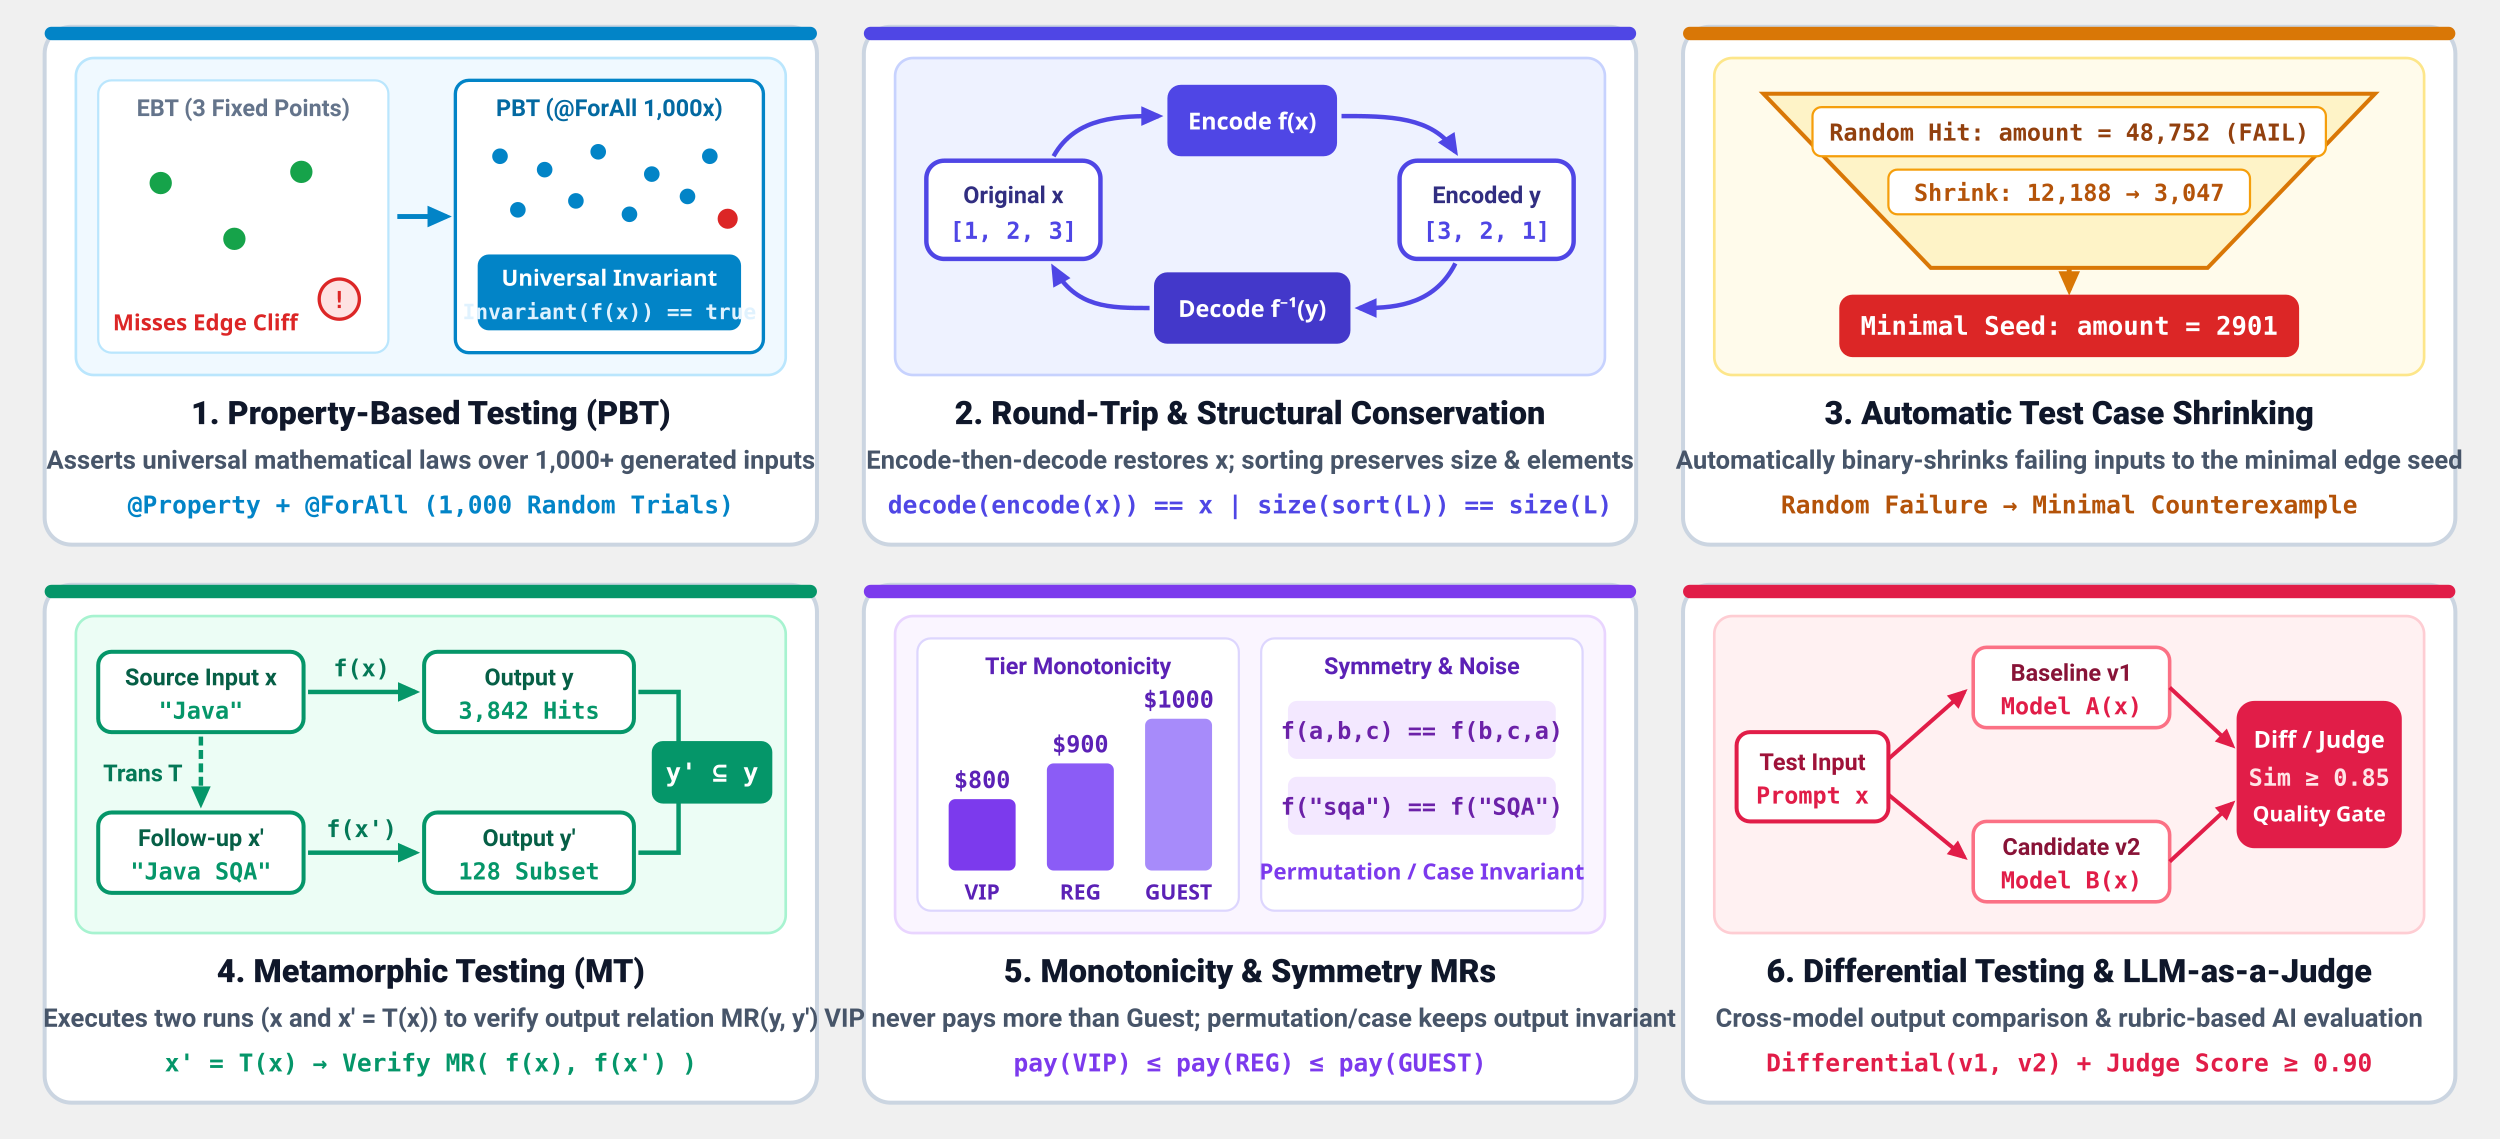
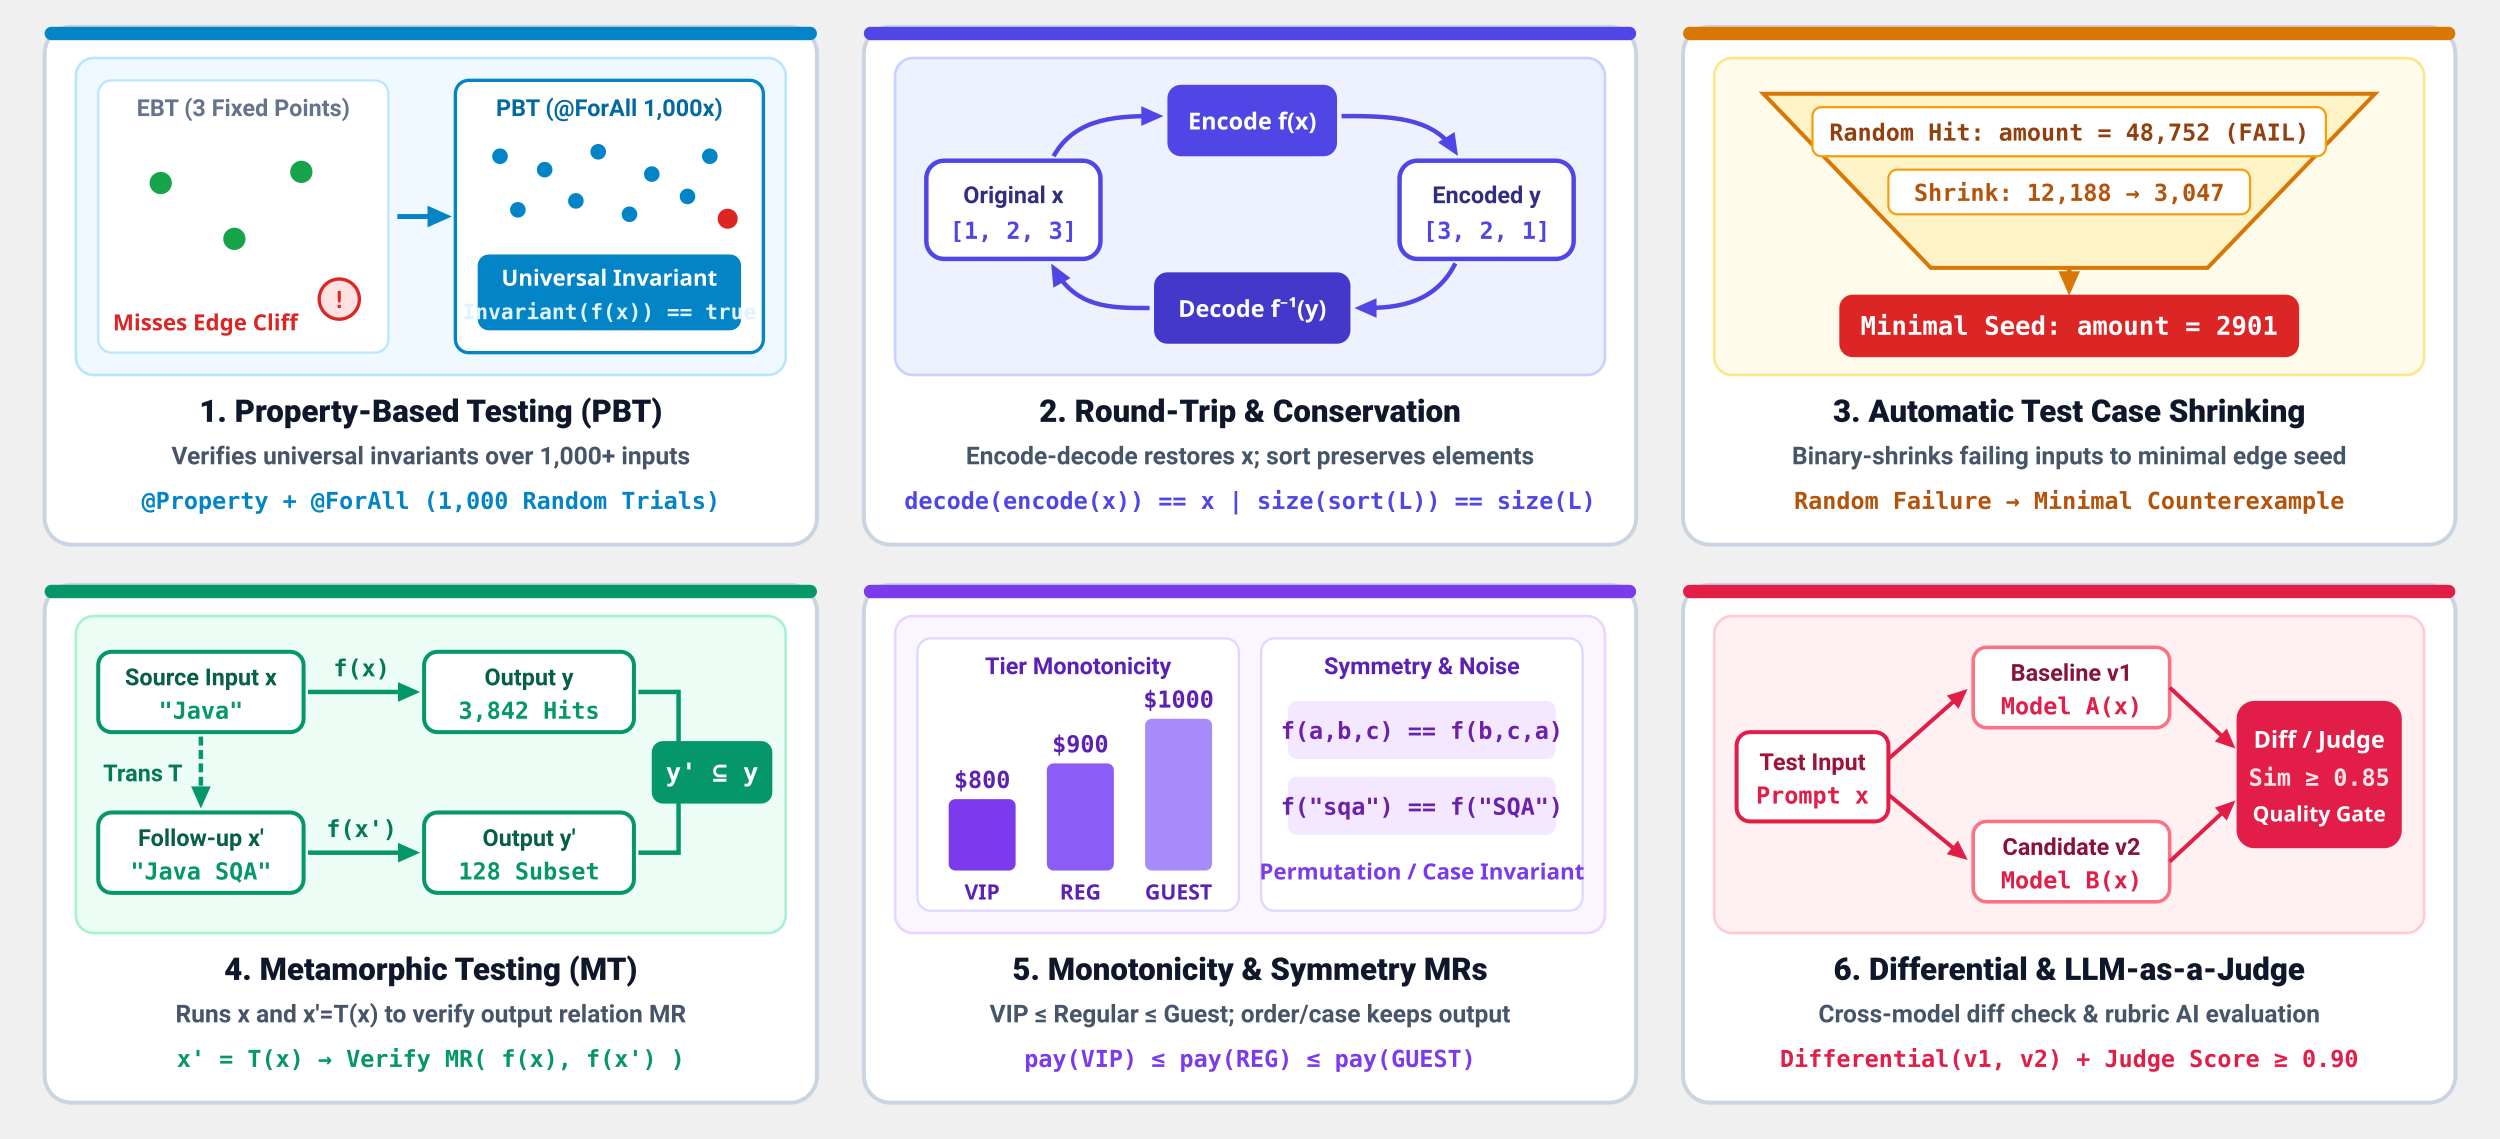
<svg xmlns="http://www.w3.org/2000/svg" viewBox="0 0 1120 510" width="100%" height="100%">
  <defs>
    <style>
      .card-bg { fill: #ffffff; stroke: #cbd5e1; stroke-width: 1.8; rx: 12px; }
      .thumb-bg-blue { fill: #f0f9ff; stroke: #bae6fd; stroke-width: 1.2; rx: 8px; }
      .thumb-bg-indigo { fill: #eef2ff; stroke: #c7d2fe; stroke-width: 1.2; rx: 8px; }
      .thumb-bg-amber { fill: #fffbeb; stroke: #fde68a; stroke-width: 1.2; rx: 8px; }
      .thumb-bg-emerald { fill: #ecfdf5; stroke: #a7f3d0; stroke-width: 1.2; rx: 8px; }
      .thumb-bg-purple { fill: #faf5ff; stroke: #e9d5ff; stroke-width: 1.2; rx: 8px; }
      .thumb-bg-rose { fill: #fff1f2; stroke: #fecdd3; stroke-width: 1.2; rx: 8px; }
-       .card-title { font-family: -apple-system, BlinkMacSystemFont, "Segoe UI", Roboto, sans-serif; font-size: 14.5px; font-weight: 800; fill: #0f172a; text-anchor: middle; }
-       .card-sub { font-family: -apple-system, BlinkMacSystemFont, "Segoe UI", Roboto, sans-serif; font-size: 11.5px; font-weight: 600; fill: #475569; text-anchor: middle; }
-       .card-formula { font-family: "Fira Code", "Consolas", monospace; font-size: 11px; font-weight: 700; text-anchor: middle; }
+       .card-title { font-family: -apple-system, BlinkMacSystemFont, "Segoe UI", Roboto, sans-serif; font-size: 14px; font-weight: 800; fill: #0f172a; text-anchor: middle; }
+       .card-sub { font-family: -apple-system, BlinkMacSystemFont, "Segoe UI", Roboto, sans-serif; font-size: 11px; font-weight: 600; fill: #475569; text-anchor: middle; }
+       .card-formula { font-family: "Fira Code", "Consolas", monospace; font-size: 10.5px; font-weight: 700; text-anchor: middle; }
      .mini-label { font-family: -apple-system, BlinkMacSystemFont, "Segoe UI", Roboto, sans-serif; font-size: 10.5px; font-weight: 700; text-anchor: middle; }
      .code-text { font-family: "Fira Code", "Consolas", monospace; font-size: 10.5px; font-weight: 700; text-anchor: middle; }
    </style>
    <marker id="arr-b" viewBox="0 0 10 10" refX="7" refY="5" markerWidth="5.5" markerHeight="5.5" orient="auto-start-reverse">
      <path d="M 0 1 L 9 5 L 0 9 z" fill="#0284c7" />
    </marker>
    <marker id="arr-i" viewBox="0 0 10 10" refX="7" refY="5" markerWidth="5.5" markerHeight="5.5" orient="auto-start-reverse">
      <path d="M 0 1 L 9 5 L 0 9 z" fill="#4f46e5" />
    </marker>
    <marker id="arr-a" viewBox="0 0 10 10" refX="7" refY="5" markerWidth="5.5" markerHeight="5.5" orient="auto-start-reverse">
      <path d="M 0 1 L 9 5 L 0 9 z" fill="#d97706" />
    </marker>
    <marker id="arr-g" viewBox="0 0 10 10" refX="7" refY="5" markerWidth="5.5" markerHeight="5.5" orient="auto-start-reverse">
      <path d="M 0 1 L 9 5 L 0 9 z" fill="#059669" />
    </marker>
    <marker id="arr-r" viewBox="0 0 10 10" refX="7" refY="5" markerWidth="5.5" markerHeight="5.5" orient="auto-start-reverse">
      <path d="M 0 1 L 9 5 L 0 9 z" fill="#e11d48" />
    </marker>
  </defs>
  <g transform="translate(20, 12)">
    <rect width="346" height="232" class="card-bg" />
    <rect width="346" height="6" fill="#0284c7" rx="3" />
    <rect x="14" y="14" width="318" height="142" class="thumb-bg-blue" />
    <rect x="24" y="24" width="130" height="122" fill="#ffffff" stroke="#bae6fd" rx="6" />
    <text x="89" y="40" class="mini-label" fill="#64748b">EBT (3 Fixed Points)</text>
    <circle cx="52" cy="70" r="5" fill="#16a34a" />
    <circle cx="85" cy="95" r="5" fill="#16a34a" />
    <circle cx="115" cy="65" r="5" fill="#16a34a" />
    <circle cx="132" cy="122" r="9" fill="#fee2e2" stroke="#dc2626" stroke-width="1.5" />
    <text x="132" y="126" class="code-text" fill="#dc2626">!</text>
    <text x="72" y="136" font-family="sans-serif" font-size="10px" font-weight="700" fill="#dc2626" text-anchor="middle">Misses Edge Cliff</text>
    <path d="M 158 85 L 180 85" stroke="#0284c7" stroke-width="2.2" marker-end="url(#arr-b)" />
    <rect x="184" y="24" width="138" height="122" fill="#ffffff" stroke="#0284c7" stroke-width="1.5" rx="6" />
    <text x="253" y="40" class="mini-label" fill="#0369a1">PBT (@ForAll 1,000x)</text>
    <circle cx="204" cy="58" r="3.5" fill="#0284c7" />
    <circle cx="224" cy="64" r="3.5" fill="#0284c7" />
    <circle cx="248" cy="56" r="3.5" fill="#0284c7" />
    <circle cx="272" cy="66" r="3.5" fill="#0284c7" />
    <circle cx="298" cy="58" r="3.5" fill="#0284c7" />
    <circle cx="212" cy="82" r="3.5" fill="#0284c7" />
    <circle cx="238" cy="78" r="3.5" fill="#0284c7" />
    <circle cx="262" cy="84" r="3.5" fill="#0284c7" />
    <circle cx="288" cy="76" r="3.5" fill="#0284c7" />
    <circle cx="306" cy="86" r="4.5" fill="#dc2626" />
    <rect x="194" y="102" width="118" height="34" fill="#0284c7" rx="5" />
    <text x="253" y="116" font-family="sans-serif" font-size="10px" font-weight="700" fill="#ffffff" text-anchor="middle">Universal Invariant</text>
    <text x="253" y="131" font-family="monospace" font-size="9.5px" font-weight="700" fill="#e0f2fe" text-anchor="middle">Invariant(f(x)) == true</text>
-     <text x="173" y="178" class="card-title">1. Property-Based Testing (PBT)</text>
-     <text x="173" y="198" class="card-sub">Asserts universal mathematical laws over 1,000+ generated inputs</text>
-     <text x="173" y="218" class="card-formula" fill="#0284c7">@Property + @ForAll (1,000 Random Trials)</text>
+     <text x="173" y="177" class="card-title">1. Property-Based Testing (PBT)</text>
+     <text x="173" y="196" class="card-sub">Verifies universal invariants over 1,000+ inputs</text>
+     <text x="173" y="216" class="card-formula" fill="#0284c7">@Property + @ForAll (1,000 Random Trials)</text>
  </g>
  <g transform="translate(387, 12)">
    <rect width="346" height="232" class="card-bg" />
    <rect width="346" height="6" fill="#4f46e5" rx="3" />
    <rect x="14" y="14" width="318" height="142" class="thumb-bg-indigo" />
    <rect x="28" y="60" width="78" height="44" fill="#ffffff" stroke="#4f46e5" stroke-width="2" rx="8" />
    <text x="67" y="79" class="mini-label" fill="#312e81">Original x</text>
    <text x="67" y="95" class="code-text" fill="#4f46e5">[1, 2, 3]</text>
    <rect x="136" y="26" width="76" height="32" fill="#4f46e5" rx="6" />
    <text x="174" y="46" font-family="sans-serif" font-size="10.5px" font-weight="700" fill="#ffffff" text-anchor="middle">Encode f(x)</text>
    <rect x="240" y="60" width="78" height="44" fill="#ffffff" stroke="#4f46e5" stroke-width="2" rx="8" />
    <text x="279" y="79" class="mini-label" fill="#312e81">Encoded y</text>
    <text x="279" y="95" class="code-text" fill="#4f46e5">[3, 2, 1]</text>
    <rect x="130" y="110" width="88" height="32" fill="#4338ca" rx="6" />
    <text x="174" y="130" font-family="sans-serif" font-size="10.5px" font-weight="700" fill="#ffffff" text-anchor="middle">Decode f⁻¹(y)</text>
    <path d="M 85 58 C 95 40, 115 40, 132 40" stroke="#4f46e5" stroke-width="2" fill="none" marker-end="url(#arr-i)" />
    <path d="M 214 40 C 235 40, 255 40, 265 56" stroke="#4f46e5" stroke-width="2" fill="none" marker-end="url(#arr-i)" />
    <path d="M 265 106 C 255 126, 235 126, 222 126" stroke="#4f46e5" stroke-width="2" fill="none" marker-end="url(#arr-i)" />
    <path d="M 128 126 C 110 126, 95 126, 85 108" stroke="#4f46e5" stroke-width="2" fill="none" marker-end="url(#arr-i)" />
-     <text x="173" y="178" class="card-title">2. Round-Trip &amp; Structural Conservation</text>
-     <text x="173" y="198" class="card-sub">Encode-then-decode restores x; sorting preserves size &amp; elements</text>
-     <text x="173" y="218" class="card-formula" fill="#4f46e5">decode(encode(x)) == x  |  size(sort(L)) == size(L)</text>
+     <text x="173" y="177" class="card-title">2. Round-Trip &amp; Conservation</text>
+     <text x="173" y="196" class="card-sub">Encode-decode restores x; sort preserves elements</text>
+     <text x="173" y="216" class="card-formula" fill="#4f46e5">decode(encode(x)) == x | size(sort(L)) == size(L)</text>
  </g>
  <g transform="translate(754, 12)">
    <rect width="346" height="232" class="card-bg" />
    <rect width="346" height="6" fill="#d97706" rx="3" />
    <rect x="14" y="14" width="318" height="142" class="thumb-bg-amber" />
    <polygon points="36,30 310,30 235,108 111,108" fill="#fef3c7" stroke="#d97706" stroke-width="1.8" />
    <rect x="58" y="36" width="230" height="22" fill="#ffffff" stroke="#f59e0b" rx="4" />
    <text x="173" y="51" class="code-text" fill="#92400e">Random Hit: amount = 48,752 (FAIL)</text>
    <rect x="92" y="64" width="162" height="20" fill="#ffffff" stroke="#f59e0b" rx="4" />
    <text x="173" y="78" class="code-text" fill="#b45309">Shrink: 12,188 → 3,047</text>
    <path d="M 173 108 L 173 118" stroke="#d97706" stroke-width="2.2" marker-end="url(#arr-a)" />
    <rect x="70" y="120" width="206" height="28" fill="#dc2626" rx="6" />
    <text x="173" y="138" font-family="monospace" font-size="11.5px" font-weight="700" fill="#ffffff" text-anchor="middle">Minimal Seed: amount = 2901</text>
-     <text x="173" y="178" class="card-title">3. Automatic Test Case Shrinking</text>
-     <text x="173" y="198" class="card-sub">Automatically binary-shrinks failing inputs to the minimal edge seed</text>
-     <text x="173" y="218" class="card-formula" fill="#b45309">Random Failure → Minimal Counterexample</text>
+     <text x="173" y="177" class="card-title">3. Automatic Test Case Shrinking</text>
+     <text x="173" y="196" class="card-sub">Binary-shrinks failing inputs to minimal edge seed</text>
+     <text x="173" y="216" class="card-formula" fill="#b45309">Random Failure → Minimal Counterexample</text>
  </g>
  <g transform="translate(20, 262)">
    <rect width="346" height="232" class="card-bg" />
    <rect width="346" height="6" fill="#059669" rx="3" />
    <rect x="14" y="14" width="318" height="142" class="thumb-bg-emerald" />
    <rect x="24" y="30" width="92" height="36" fill="#ffffff" stroke="#059669" stroke-width="1.8" rx="6" />
    <text x="70" y="45" class="mini-label" fill="#065f46">Source Input x</text>
    <text x="70" y="60" class="code-text" fill="#059669">"Java"</text>
    <path d="M 118 48 L 166 48" stroke="#059669" stroke-width="2" marker-end="url(#arr-g)" />
    <text x="142" y="41" class="code-text" fill="#047857">f(x)</text>
    <rect x="170" y="30" width="94" height="36" fill="#ffffff" stroke="#059669" stroke-width="1.8" rx="6" />
    <text x="217" y="45" class="mini-label" fill="#065f46">Output y</text>
    <text x="217" y="60" class="code-text" fill="#059669">3,842 Hits</text>
    <path d="M 70 68 L 70 98" stroke="#059669" stroke-width="2" stroke-dasharray="4 2" marker-end="url(#arr-g)" />
    <text x="44" y="88" class="mini-label" fill="#047857">Trans T</text>
    <rect x="24" y="102" width="92" height="36" fill="#ffffff" stroke="#059669" stroke-width="1.8" rx="6" />
    <text x="70" y="117" class="mini-label" fill="#065f46">Follow-up x'</text>
    <text x="70" y="132" class="code-text" fill="#059669">"Java SQA"</text>
    <path d="M 118 120 L 166 120" stroke="#059669" stroke-width="2" marker-end="url(#arr-g)" />
    <text x="142" y="113" class="code-text" fill="#047857">f(x')</text>
    <rect x="170" y="102" width="94" height="36" fill="#ffffff" stroke="#059669" stroke-width="1.8" rx="6" />
    <text x="217" y="117" class="mini-label" fill="#065f46">Output y'</text>
    <text x="217" y="132" class="code-text" fill="#059669">128 Subset</text>
    <path d="M 266 48 L 284 48 L 284 120 L 266 120" stroke="#059669" stroke-width="2" fill="none" />
    <rect x="272" y="70" width="54" height="28" fill="#059669" rx="5" />
    <text x="299" y="88" font-family="monospace" font-size="11.5px" font-weight="700" fill="#ffffff" text-anchor="middle">y' ⊆ y</text>
-     <text x="173" y="178" class="card-title">4. Metamorphic Testing (MT)</text>
-     <text x="173" y="198" class="card-sub">Executes two runs (x and x' = T(x)) to verify output relation MR(y, y')</text>
-     <text x="173" y="218" class="card-formula" fill="#059669">x' = T(x)  →  Verify MR( f(x), f(x') )</text>
+     <text x="173" y="177" class="card-title">4. Metamorphic Testing (MT)</text>
+     <text x="173" y="196" class="card-sub">Runs x and x'=T(x) to verify output relation MR</text>
+     <text x="173" y="216" class="card-formula" fill="#059669">x' = T(x)  →  Verify MR( f(x), f(x') )</text>
  </g>
  <g transform="translate(387, 262)">
    <rect width="346" height="232" class="card-bg" />
    <rect width="346" height="6" fill="#7c3aed" rx="3" />
    <rect x="14" y="14" width="318" height="142" class="thumb-bg-purple" />
    <rect x="24" y="24" width="144" height="122" fill="#ffffff" stroke="#ddd6fe" rx="6" />
    <text x="96" y="40" class="mini-label" fill="#5b21b6">Tier Monotonicity</text>
    <rect x="38" y="96" width="30" height="32" fill="#7c3aed" rx="3" />
    <text x="53" y="91" class="code-text" fill="#5b21b6">$800</text>
    <text x="53" y="141" font-family="sans-serif" font-size="9.5px" font-weight="700" fill="#5b21b6" text-anchor="middle">VIP</text>
    <rect x="82" y="80" width="30" height="48" fill="#8b5cf6" rx="3" />
    <text x="97" y="75" class="code-text" fill="#5b21b6">$900</text>
    <text x="97" y="141" font-family="sans-serif" font-size="9.5px" font-weight="700" fill="#5b21b6" text-anchor="middle">REG</text>
    <rect x="126" y="60" width="30" height="68" fill="#a78bfa" rx="3" />
    <text x="141" y="55" class="code-text" fill="#5b21b6">$1000</text>
    <text x="141" y="141" font-family="sans-serif" font-size="9.5px" font-weight="700" fill="#5b21b6" text-anchor="middle">GUEST</text>
    <rect x="178" y="24" width="144" height="122" fill="#ffffff" stroke="#ddd6fe" rx="6" />
    <text x="250" y="40" class="mini-label" fill="#5b21b6">Symmetry &amp; Noise</text>
    <rect x="190" y="52" width="120" height="26" fill="#f3e8ff" rx="4" />
    <text x="250" y="69" class="code-text" fill="#6b21a8">f(a,b,c) == f(b,c,a)</text>
    <rect x="190" y="86" width="120" height="26" fill="#f3e8ff" rx="4" />
    <text x="250" y="103" class="code-text" fill="#6b21a8">f("sqa") == f("SQA")</text>
    <text x="250" y="132" font-family="sans-serif" font-size="10px" font-weight="700" fill="#7c3aed" text-anchor="middle">Permutation / Case Invariant</text>
-     <text x="173" y="178" class="card-title">5. Monotonicity &amp; Symmetry MRs</text>
-     <text x="173" y="198" class="card-sub">VIP never pays more than Guest; permutation/case keeps output invariant</text>
-     <text x="173" y="218" class="card-formula" fill="#7c3aed">pay(VIP) ≤ pay(REG) ≤ pay(GUEST)</text>
+     <text x="173" y="177" class="card-title">5. Monotonicity &amp; Symmetry MRs</text>
+     <text x="173" y="196" class="card-sub">VIP ≤ Regular ≤ Guest; order/case keeps output</text>
+     <text x="173" y="216" class="card-formula" fill="#7c3aed">pay(VIP) ≤ pay(REG) ≤ pay(GUEST)</text>
  </g>
  <g transform="translate(754, 262)">
    <rect width="346" height="232" class="card-bg" />
    <rect width="346" height="6" fill="#e11d48" rx="3" />
    <rect x="14" y="14" width="318" height="142" class="thumb-bg-rose" />
    <rect x="24" y="66" width="68" height="40" fill="#ffffff" stroke="#e11d48" stroke-width="1.8" rx="6" />
    <text x="58" y="83" class="mini-label" fill="#9f1239">Test Input</text>
    <text x="58" y="98" class="code-text" fill="#e11d48">Prompt x</text>
    <path d="M 92 78 L 126 48" stroke="#e11d48" stroke-width="1.8" marker-end="url(#arr-r)" />
    <path d="M 92 94 L 126 122" stroke="#e11d48" stroke-width="1.8" marker-end="url(#arr-r)" />
    <rect x="130" y="28" width="88" height="36" fill="#ffffff" stroke="#fb7185" stroke-width="1.6" rx="6" />
    <text x="174" y="43" class="mini-label" fill="#881337">Baseline v1</text>
    <text x="174" y="58" class="code-text" fill="#e11d48">Model A(x)</text>
    <rect x="130" y="106" width="88" height="36" fill="#ffffff" stroke="#fb7185" stroke-width="1.6" rx="6" />
    <text x="174" y="121" class="mini-label" fill="#881337">Candidate v2</text>
    <text x="174" y="136" class="code-text" fill="#e11d48">Model B(x)</text>
    <path d="M 218 46 L 246 72" stroke="#e11d48" stroke-width="1.8" marker-end="url(#arr-r)" />
    <path d="M 218 124 L 246 98" stroke="#e11d48" stroke-width="1.8" marker-end="url(#arr-r)" />
    <rect x="248" y="52" width="74" height="66" fill="#e11d48" rx="8" />
    <text x="285" y="73" font-family="sans-serif" font-size="10.5px" font-weight="700" fill="#ffffff" text-anchor="middle">Diff / Judge</text>
    <text x="285" y="90" font-family="monospace" font-size="10.5px" font-weight="700" fill="#ffe4e6" text-anchor="middle">Sim ≥ 0.85</text>
    <text x="285" y="106" font-family="sans-serif" font-size="9.5px" font-weight="700" fill="#ffffff" text-anchor="middle">Quality Gate</text>
-     <text x="173" y="178" class="card-title">6. Differential Testing &amp; LLM-as-a-Judge</text>
-     <text x="173" y="198" class="card-sub">Cross-model output comparison &amp; rubric-based AI evaluation</text>
-     <text x="173" y="218" class="card-formula" fill="#e11d48">Differential(v1, v2) + Judge Score ≥ 0.90</text>
+     <text x="173" y="177" class="card-title">6. Differential &amp; LLM-as-a-Judge</text>
+     <text x="173" y="196" class="card-sub">Cross-model diff check &amp; rubric AI evaluation</text>
+     <text x="173" y="216" class="card-formula" fill="#e11d48">Differential(v1, v2) + Judge Score ≥ 0.90</text>
  </g>
</svg>
